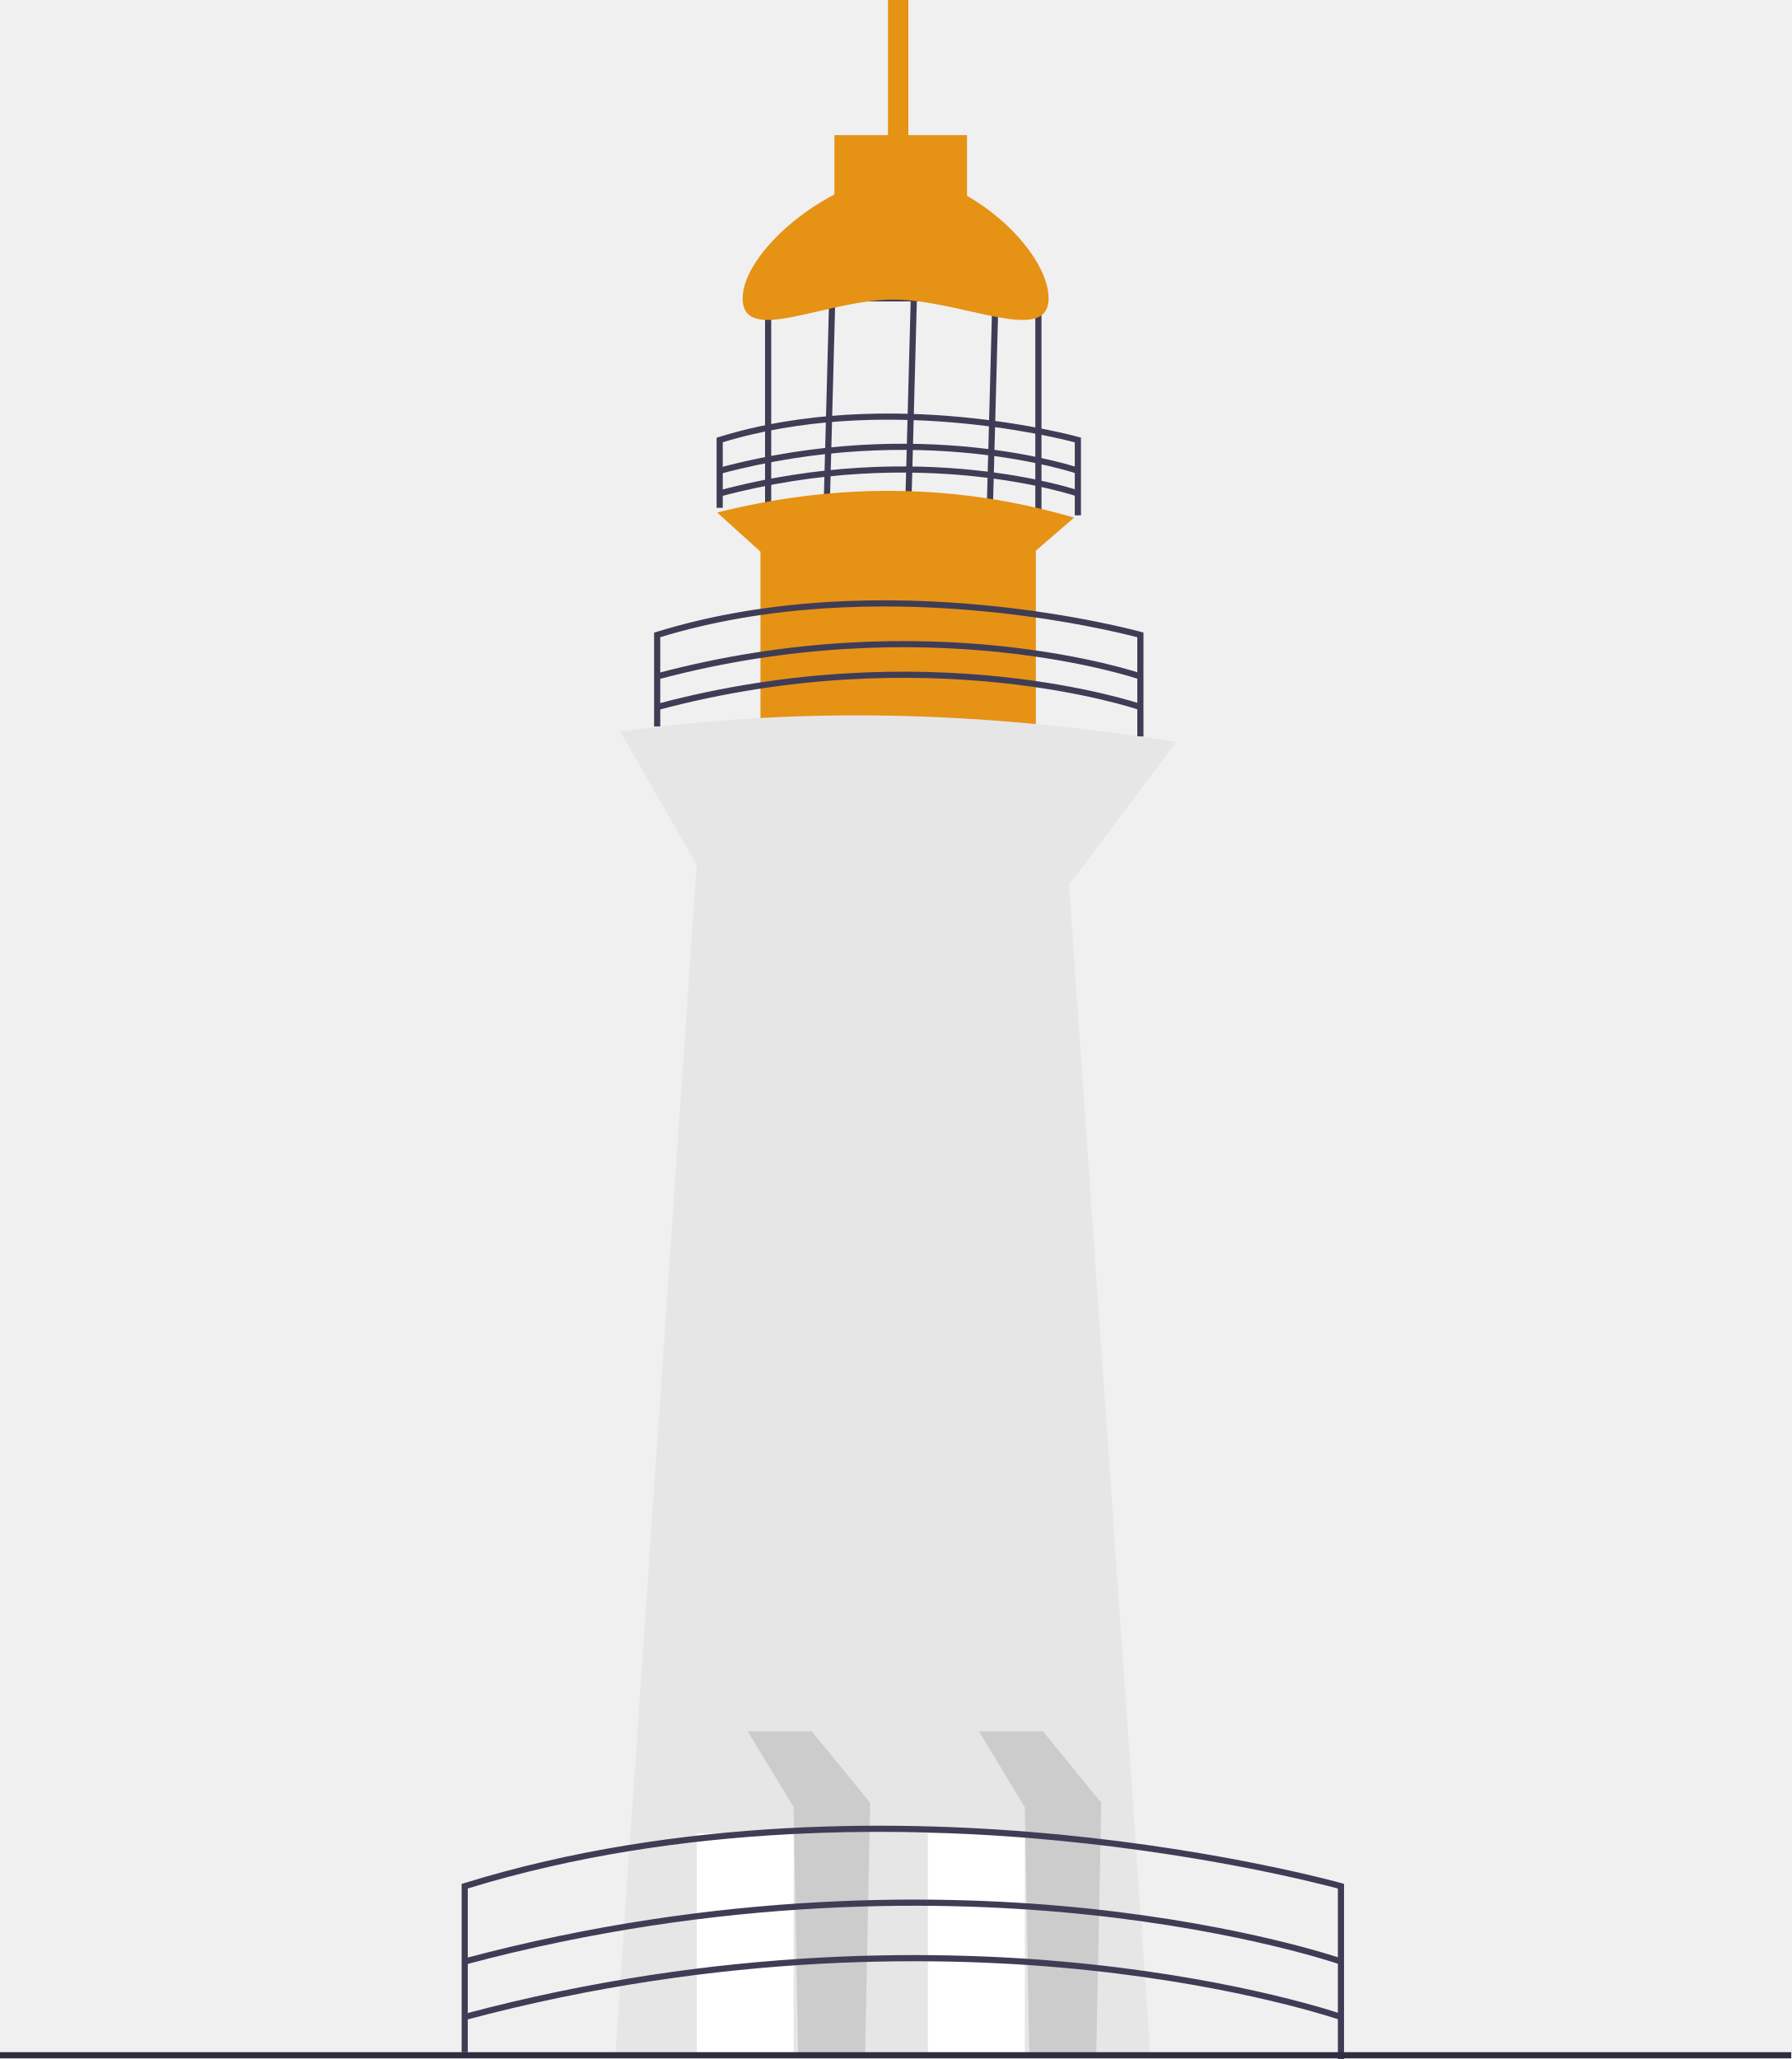
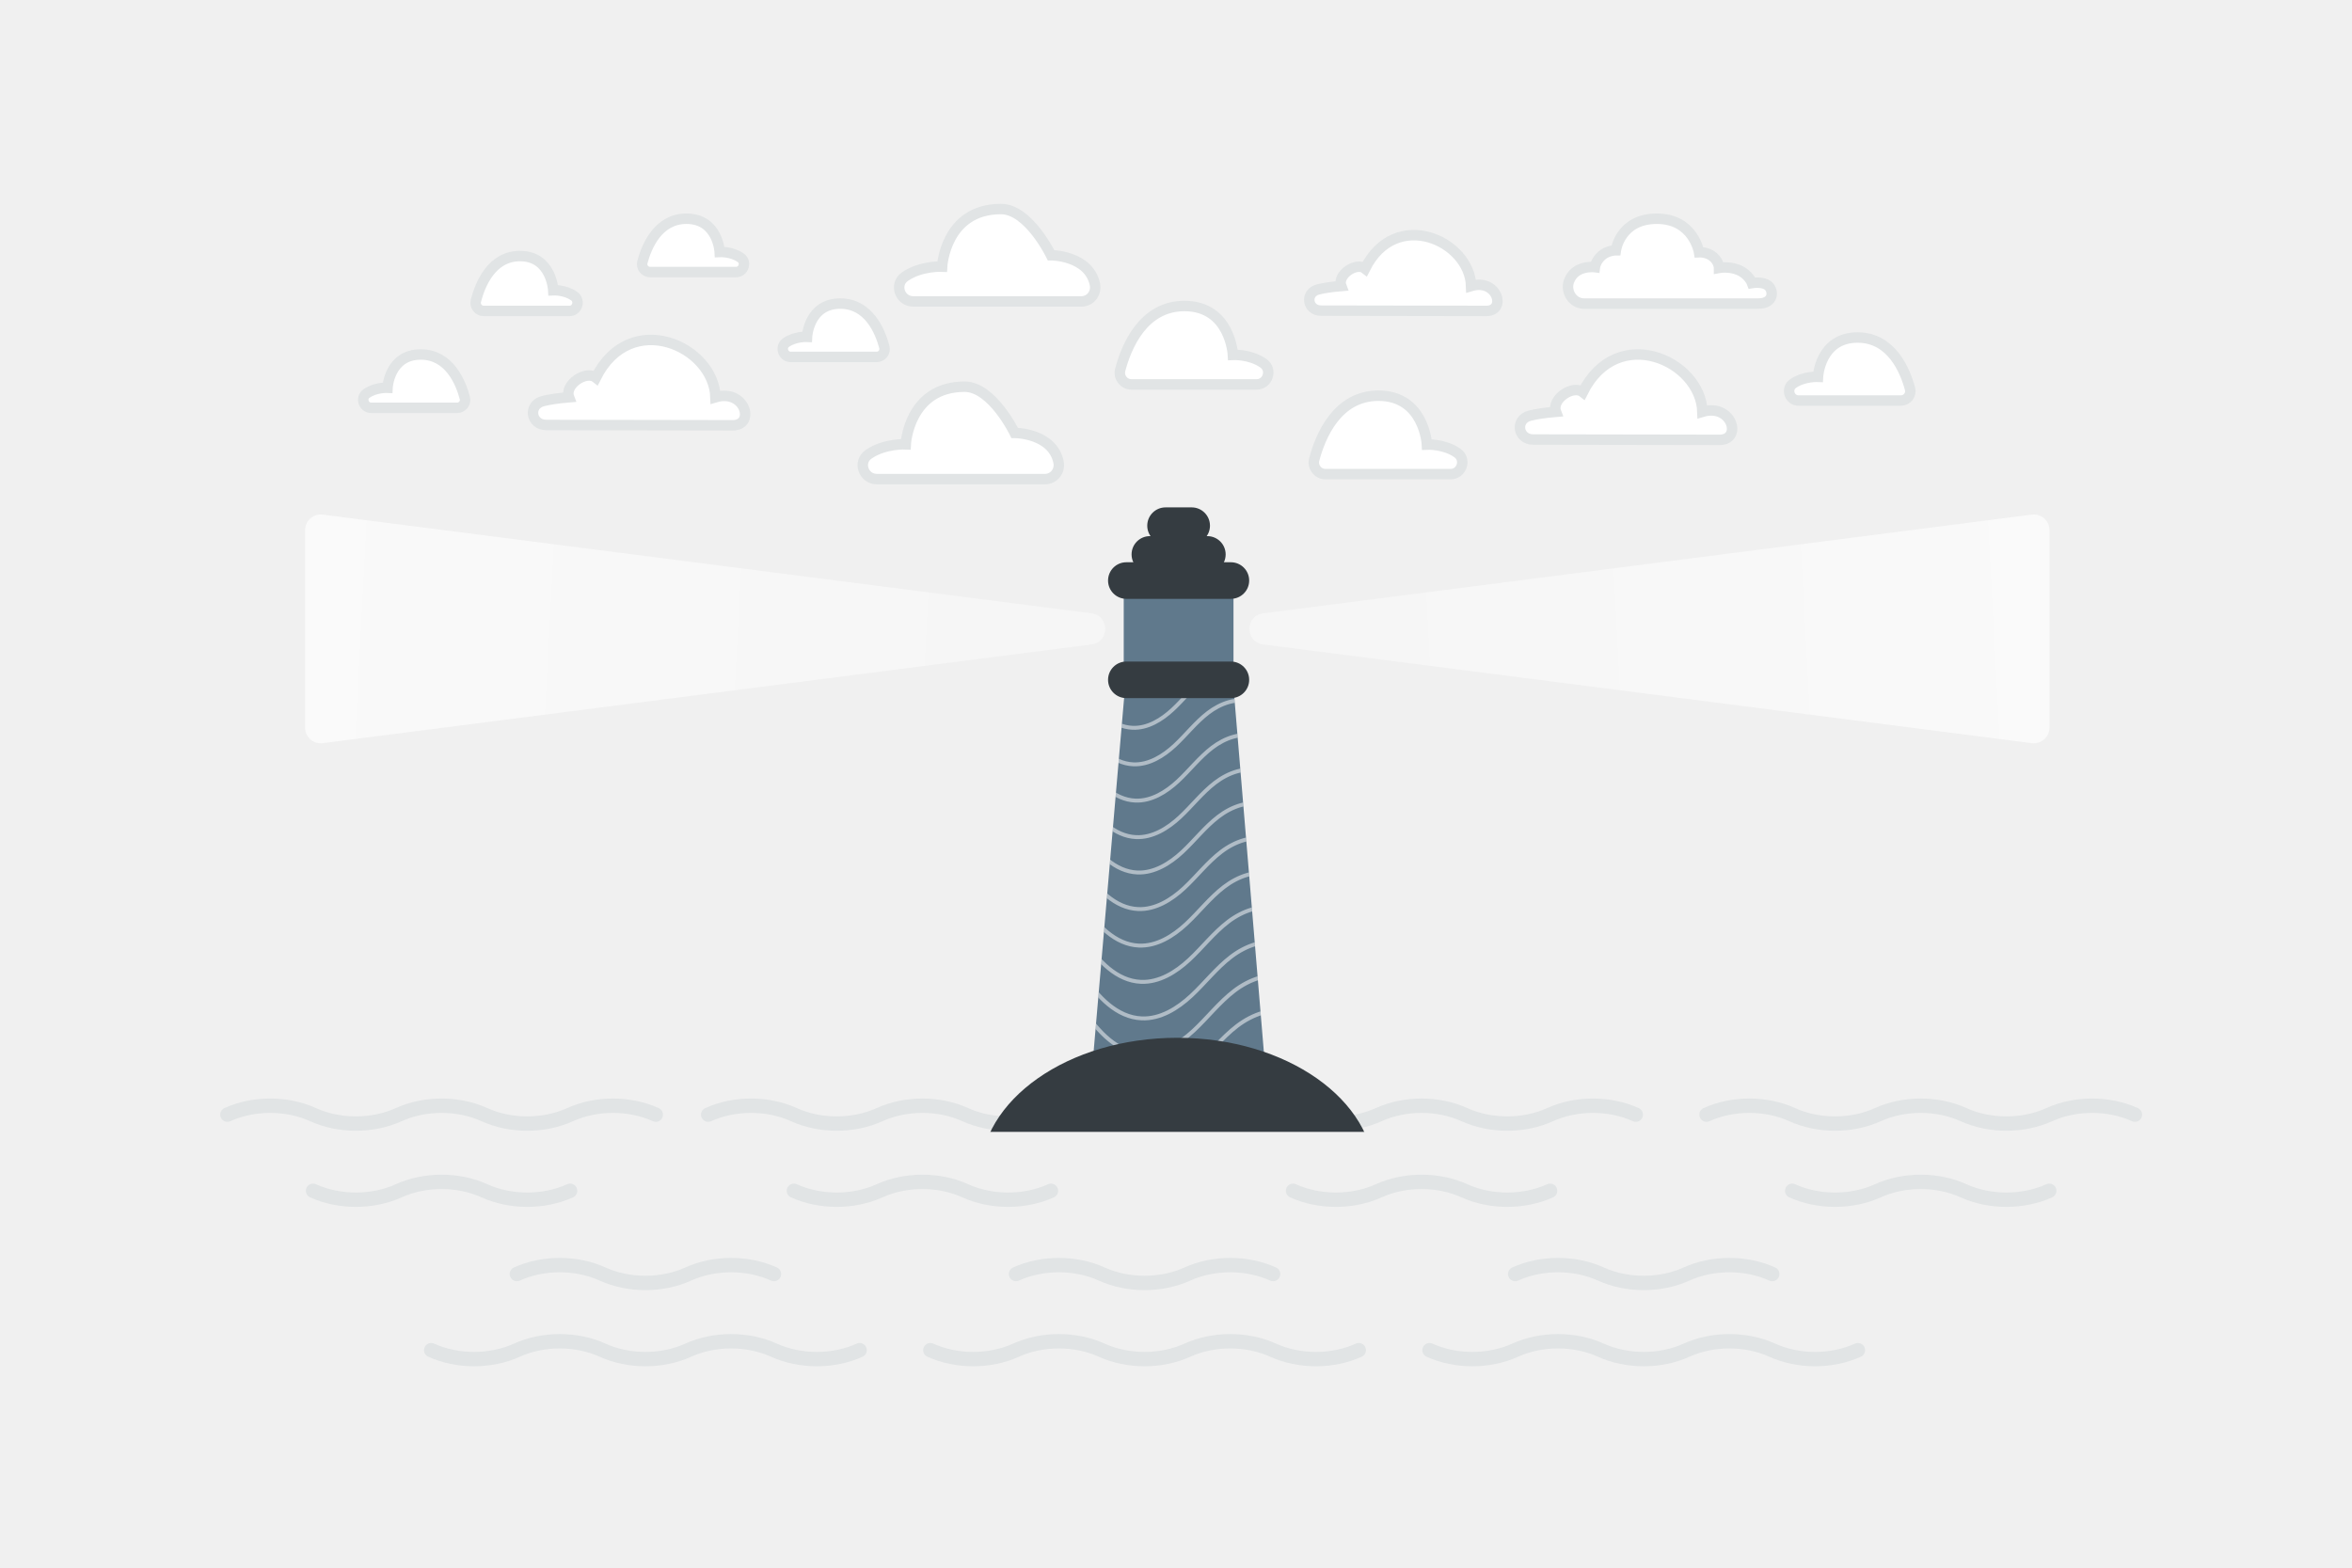
- <svg xmlns="http://www.w3.org/2000/svg" width="581.177" height="668" viewBox="0 0 581.177 668">
-   <path d="M248.226,95.789h89.689v73.144h-89.689V95.789Zm87.689,2h-85.689v69.144h85.689V97.789Z" fill="#3f3d56" />
-   <rect x="286.818" y="130.99" width="70.426" height="2" transform="translate(181.51 450.3906) rotate(-88.47361)" fill="#3f3d56" />
-   <rect x="260.346" y="130.99" width="70.426" height="2" transform="translate(155.743 423.9278) rotate(-88.47361)" fill="#3f3d56" />
-   <rect x="233.873" y="130.99" width="70.426" height="2" transform="translate(129.976 397.4651) rotate(-88.47361)" fill="#3f3d56" />
-   <path d="M348.721,167.19h2v-25.205l-.728-.206c-.61-.173-61.653-17.054-116.781,.007l-.705,.218v22.759h2v-21.283c51.125-15.539,107.204-1.807,114.213,.028v23.682Z" fill="#3f3d56" />
-   <path d="M233.766,153.698c64.822-17.314,115.124-.197,115.625-.022l.66-1.888c-.506-.177-51.354-17.502-116.801-.022l.516,1.933Z" fill="#3f3d56" />
-   <path d="M233.766,161.056c64.822-17.315,115.124-.197,115.625-.022l.66-1.888c-.506-.177-51.354-17.502-116.801-.022l.516,1.933Z" fill="#3f3d56" />
-   <path d="M246.744,244.868h89.344v-66.207l12.409-10.728c-38.147-11.127-76.762-11.432-115.816-1.655l14.063,12.695v65.894Z" fill="#e69215" />
-   <path d="M369.005,238.97h2v-33.74l-.728-.206c-.822-.232-83.075-22.977-157.349,.007l-.705,.218v30.446h2v-28.97c69.794-21.312,146.504-2.161,154.781,.027v32.218Z" fill="#3f3d56" />
-   <path d="M213.482,220.43c87.564-23.39,155.517-.259,156.193-.022l.66-1.888c-.682-.239-69.179-23.578-157.369-.022l.516,1.933Z" fill="#3f3d56" />
-   <path d="M213.482,230.357c87.567-23.39,155.516-.259,156.193-.022l.66-1.888c-.682-.238-69.179-23.578-157.37-.022l.517,1.933Z" fill="#3f3d56" />
-   <path d="M240.953,96.789c0,15.534,27.01,.404,48.94,.404s50.331,15.13,50.331-.404-26.051-39.708-47.981-39.708c-21.93,0-51.29,24.174-51.29,39.708Z" fill="#e69215" />
-   <rect x="270.734" y="43.845" width="43.017" height="23.163" transform="translate(584.4863 110.8524) rotate(-180)" fill="#e69215" />
-   <rect x="288.107" y="0" width="6.618" height="47.981" transform="translate(582.8318 47.9809) rotate(-180)" fill="#e69215" />
-   <path d="M199.59,667.596h173.724l-26.472-380.538,34.745-46.326c-59.188-9.469-119.141-12.022-180.342-3.309l24.818,43.017-26.472,387.156Z" fill="#e6e6e6" />
-   <g>
-     <rect x="226.063" y="594.798" width="31.436" height="72.799" transform="translate(483.5609 1262.394) rotate(-180)" fill="#fff" />
-     <polyline points="280.662 667.596 282.316 584.871 263.406 561.707 242.608 561.707 257.498 586.29 258.979 666.782" fill="#ccc" />
+ <svg xmlns="http://www.w3.org/2000/svg" width="900" height="600" viewBox="0 0 900 600" fill="none">
+   <path fill="transparent" d="M0 0h900v600H0z" />
+   <path d="M87 426.607c10.018-4.554 22.769-4.554 32.787 0 10.019 4.553 22.769 4.553 32.788 0 10.018-4.554 22.769-4.554 32.787 0 10.019 4.553 22.769 4.553 32.788 0 10.018-4.554 22.769-4.554 32.787 0m-131.15 29.144c10.019 4.553 22.769 4.553 32.788 0 10.018-4.554 22.769-4.554 32.787 0 10.018 4.553 22.769 4.553 32.787 0M271 426.607c10.018-4.554 22.769-4.554 32.787 0 10.019 4.553 22.769 4.553 32.788 0 10.018-4.554 22.769-4.554 32.787 0 10.019 4.553 22.769 4.553 32.788 0 10.018-4.554 22.769-4.554 32.787 0m-131.15 29.144c10.019 4.553 22.769 4.553 32.788 0 10.018-4.554 22.769-4.554 32.787 0 10.018 4.553 22.769 4.553 32.787 0M462 426.607c10.018-4.554 22.769-4.554 32.787 0 10.019 4.553 22.769 4.553 32.788 0 10.018-4.554 22.769-4.554 32.787 0 10.019 4.553 22.769 4.553 32.788 0 10.018-4.554 22.769-4.554 32.787 0m-131.15 29.144c10.019 4.553 22.769 4.553 32.788 0 10.018-4.554 22.769-4.554 32.787 0 10.018 4.553 22.769 4.553 32.788 0M653 426.607c10.018-4.554 22.769-4.554 32.787 0 10.019 4.553 22.769 4.553 32.788 0 10.018-4.554 22.769-4.554 32.787 0 10.019 4.553 22.769 4.553 32.788 0 10.018-4.554 22.769-4.554 32.787 0m-131.15 29.144c10.019 4.553 22.769 4.553 32.788 0 10.018-4.554 22.769-4.554 32.787 0 10.018 4.553 22.769 4.553 32.788 0m-73.213 60.999c-10.018 4.554-22.769 4.554-32.787 0-10.019-4.553-22.769-4.553-32.788 0-10.018 4.554-22.769 4.554-32.787 0-10.019-4.553-22.769-4.553-32.788 0-10.018 4.554-22.769 4.554-32.787 0m131.15-29.144c-10.018-4.553-22.769-4.553-32.788 0-10.018 4.554-22.769 4.554-32.787 0-10.018-4.553-22.769-4.553-32.787 0m-59.851 29.144c-10.018 4.554-22.769 4.554-32.787 0-10.019-4.553-22.769-4.553-32.788 0-10.018 4.554-22.769 4.554-32.787 0-10.019-4.553-22.769-4.553-32.788 0-10.018 4.554-22.769 4.554-32.787 0m131.15-29.144c-10.018-4.553-22.769-4.553-32.788 0-10.018 4.554-22.769 4.554-32.787 0-10.018-4.553-22.769-4.553-32.787 0m-59.851 29.144c-10.018 4.554-22.769 4.554-32.787 0-10.019-4.553-22.769-4.553-32.788 0-10.018 4.554-22.769 4.554-32.787 0-10.019-4.553-22.769-4.553-32.788 0-10.018 4.554-22.769 4.554-32.787 0m131.15-29.144c-10.018-4.553-22.769-4.553-32.787 0-10.019 4.554-22.77 4.554-32.788 0-10.018-4.553-22.769-4.553-32.787 0" stroke="#E1E4E5" stroke-width="5.5" stroke-linecap="round" stroke-linejoin="round" />
+   <path d="M483.334 246.642c-6.981-.896-6.981-11.005 0-11.902l294.152-37.78c3.587-.461 6.764 2.334 6.764 5.951v75.561c0 3.617-3.177 6.411-6.764 5.951l-294.152-37.781z" fill="url(#a)" />
+   <path d="M417.666 246.642c6.981-.896 6.981-11.005 0-11.902l-294.152-37.78c-3.587-.461-6.764 2.334-6.764 5.951v75.561c0 3.617 3.177 6.411 6.764 5.951l294.152-37.781z" fill="url(#b)" />
+   <path d="M430.397 264.191h41.702l13.901 167h-70l14.397-167z" fill="#60798C" />
+   <mask id="c" mask-type="alpha" maskUnits="userSpaceOnUse" x="416" y="264" width="70" height="168">
+     <path d="M430.397 264.191h41.702l13.901 167h-70l14.397-167z" fill="#60798C" />
+   </mask>
+   <g opacity=".5" stroke="#fff" stroke-width="1.5" mask="url(#c)">
+     <path d="M397.169 355.732a116.677 116.677 0 0 0 17.389 44.574c5.44 8.318 13.169 16.573 23.093 16.988 7.437.313 14.323-3.953 19.773-9.016 5.451-5.063 10.026-11.077 15.935-15.596 5.908-4.519 13.78-7.433 20.829-5.03 6.67 2.274 10.944 8.588 15.209 14.201 4.266 5.613 9.88 11.318 16.924 11.365 9.975.066 16.591-10.999 26.293-13.305 9.202-2.188 19.04 3.995 28.086 1.236 7.562-2.306 11.927-9.99 15.506-17.037a2436.275 2436.275 0 0 0 11.084-22.099" />
+     <path d="M397.848 343.161a113.812 113.812 0 0 0 16.957 43.557c5.311 8.125 12.861 16.187 22.565 16.583 7.272.298 14.011-3.88 19.346-8.836 5.335-4.955 9.816-10.839 15.6-15.264 5.783-4.424 13.484-7.281 20.374-4.939 6.521 2.216 10.693 8.383 14.858 13.866 4.165 5.483 9.65 11.055 16.538 11.093 9.756.054 16.237-10.77 25.727-13.036 9.001-2.148 18.615 3.886 27.465 1.179 7.396-2.262 11.673-9.778 15.182-16.672a2396.617 2396.617 0 0 0 10.862-21.615" />
+     <path d="M398.184 330.886a111.456 111.456 0 0 0 16.612 42.638c5.2 7.956 12.592 15.849 22.089 16.241 7.118.293 13.711-3.794 18.931-8.642 5.22-4.849 9.603-10.606 15.261-14.935 5.659-4.328 13.194-7.121 19.939-4.827 6.382 2.171 10.468 8.21 14.546 13.578 4.078 5.368 9.448 10.823 16.19 10.863 9.547.056 15.886-10.536 25.174-12.75 8.809-2.099 18.219 3.81 26.879 1.164 7.238-2.211 11.421-9.567 14.853-16.314a2386.245 2386.245 0 0 0 10.623-21.152" />
+     <path d="M398.83 318.343a108.775 108.775 0 0 0 16.212 41.594c5.074 7.762 12.286 15.462 21.548 15.846 6.943.288 13.373-3.697 18.462-8.425 5.09-4.728 9.364-10.343 14.882-14.563 5.518-4.221 12.867-6.944 19.445-4.704 6.227 2.119 10.213 8.009 14.192 13.247 3.979 5.237 9.217 10.559 15.792 10.6 9.312.057 15.493-10.274 24.551-12.431 8.591-2.046 17.769 3.721 26.216 1.142 7.06-2.156 11.138-9.33 14.483-15.909a2322.537 2322.537 0 0 0 10.356-20.63" />
+     <path d="M398.869 305.724a106.45 106.45 0 0 0 15.867 40.677c4.963 7.591 12.017 15.123 21.073 15.502 6.787.284 13.072-3.61 18.046-8.231 4.975-4.621 9.151-10.109 14.544-14.234 5.393-4.124 12.578-6.784 19.01-4.592 6.087 2.075 9.987 7.836 13.879 12.959 3.892 5.122 9.016 10.328 15.444 10.371 9.104.059 15.143-10.04 23.998-12.146 8.398-1.997 17.375 3.645 25.632 1.127 6.9-2.105 10.885-9.118 14.153-15.55a2272.262 2272.262 0 0 0 10.117-20.168" />
+     <path d="M399.516 293.181a103.773 103.773 0 0 0 15.466 39.632c4.838 7.397 11.71 14.736 20.532 15.108 6.613.279 12.733-3.513 17.578-8.013 4.845-4.501 8.911-9.847 14.164-13.864 5.252-4.017 12.25-6.606 18.517-4.468 5.93 2.022 9.731 7.637 13.524 12.628 3.793 4.991 8.784 10.064 15.047 10.107 8.868.06 14.748-9.776 23.374-11.825 8.18-1.944 16.926 3.555 24.969 1.103 6.722-2.048 10.601-8.879 13.783-15.145 3.316-6.532 6.599-13.08 9.85-19.645" />
+     <path d="M400.195 280.609a100.906 100.906 0 0 0 15.034 38.616c4.709 7.204 11.402 14.35 20.005 14.702 6.447.264 12.421-3.44 17.151-7.833 4.729-4.393 8.701-9.608 13.828-13.53 5.127-3.922 11.954-6.455 18.062-4.379 5.781 1.965 9.48 7.433 13.173 12.294 3.693 4.861 8.555 9.801 14.662 9.835 8.648.048 14.393-9.548 22.807-11.556 7.98-1.904 16.501 3.446 24.347 1.047 6.558-2.006 10.349-8.669 13.459-14.78a2129.268 2129.268 0 0 0 9.629-19.163" />
+     <path d="M400.53 268.334a98.593 98.593 0 0 0 14.689 37.698c4.599 7.034 11.134 14.012 19.53 14.359 6.292.26 12.121-3.352 16.735-7.639 4.614-4.285 8.488-9.375 13.491-13.201 5.002-3.826 11.663-6.295 17.626-4.266 5.642 1.92 9.255 7.258 12.861 12.005 3.606 4.746 8.353 9.569 14.313 9.605 8.44.051 14.044-9.313 22.254-11.269 7.787-1.857 16.107 3.369 23.762 1.031 6.399-1.955 10.097-8.458 13.13-14.422 3.161-6.217 6.291-12.45 9.39-18.7" />
+     <path d="M401.177 255.791a95.869 95.869 0 0 0 14.289 36.653c4.471 6.84 10.827 13.626 18.989 13.965 6.117.255 11.781-3.256 16.265-7.421 4.485-4.166 8.25-9.112 13.111-12.831 4.862-3.718 11.337-6.117 17.134-4.143 5.486 1.868 8.999 7.059 12.505 11.674 3.507 4.616 8.123 9.306 13.917 9.342 8.205.052 13.649-9.05 21.63-10.95 7.569-1.801 15.658 3.28 23.1 1.009 6.22-1.898 9.812-8.219 12.759-14.017a2041.539 2041.539 0 0 0 9.123-18.176" />
+     <path d="M401.216 243.173a93.538 93.538 0 0 0 13.943 35.735c4.362 6.669 10.559 13.287 18.514 13.622 5.962.25 11.481-3.169 15.851-7.228 4.369-4.058 8.036-8.879 12.772-12.501 4.737-3.623 11.047-5.958 16.698-4.031 5.347 1.824 8.773 6.886 12.193 11.385 3.42 4.501 7.921 9.076 13.568 9.113 7.997.054 13.3-8.816 21.077-10.664 7.377-1.753 15.263 3.204 22.516.994 6.061-1.848 9.56-8.008 12.429-13.658 2.991-5.89 5.952-11.795 8.884-17.715" />
+     <path d="M401.862 230.63a90.855 90.855 0 0 0 13.544 34.69c4.235 6.475 10.251 12.901 17.972 13.228 5.787.245 11.143-3.073 15.382-7.011 4.239-3.938 7.797-8.616 12.393-12.13 4.596-3.515 10.72-5.78 16.205-3.908 5.191 1.772 8.517 6.686 11.838 11.056 3.32 4.369 7.69 8.81 13.171 8.849 7.762.054 12.906-8.553 20.454-10.345 7.159-1.7 14.814 3.115 21.852.971 5.883-1.792 9.277-7.77 12.06-13.253a1900.93 1900.93 0 0 0 8.616-17.192" />
+     <path d="M402.541 218.058a88.004 88.004 0 0 0 13.112 33.674c4.107 6.282 9.944 12.514 17.445 12.822 5.622.23 10.831-2.999 14.955-6.829 4.124-3.831 7.587-8.379 12.058-11.799 4.47-3.419 10.423-5.627 15.75-3.817 5.041 1.713 8.266 6.482 11.487 10.721 3.22 4.239 7.46 8.546 12.785 8.576 7.541.043 12.551-8.324 19.887-10.075 6.958-1.66 14.39 3.006 21.231.914 5.718-1.748 9.023-7.559 11.735-12.888a1875.034 1875.034 0 0 0 8.396-16.709" />
+     <path d="M402.877 205.783a85.667 85.667 0 0 0 12.766 32.756c3.996 6.113 9.675 12.176 16.97 12.479 5.467.226 10.531-2.912 14.539-6.635 4.009-3.724 7.375-8.145 11.72-11.47 4.346-3.323 10.133-5.468 15.314-3.705 4.903 1.669 8.042 6.308 11.176 10.432 3.133 4.125 7.258 8.316 12.436 8.348 7.334.044 12.201-8.09 19.334-9.789 6.766-1.612 13.995 2.929 20.646.898 5.56-1.698 8.771-7.347 11.406-12.529a1784.812 1784.812 0 0 0 8.156-16.246" />
+     <path d="M403.523 193.24a82.981 82.981 0 0 0 12.366 31.711c3.87 5.918 9.369 11.79 16.429 12.085 5.293.221 10.192-2.815 14.071-6.419 3.878-3.602 7.135-7.881 11.34-11.098 4.205-3.216 9.806-5.29 14.821-3.581 4.746 1.617 7.786 6.108 10.82 10.102 3.034 3.993 7.028 8.051 12.04 8.083 7.098.046 11.806-7.827 18.71-9.47 6.548-1.558 13.546 2.841 19.984.876 5.38-1.641 8.487-7.109 11.035-12.124a1734.38 1734.38 0 0 0 7.889-15.724" />
  </g>
-   <g>
-     <rect x="301.063" y="594.798" width="31.436" height="72.799" transform="translate(633.5609 1262.394) rotate(-180)" fill="#fff" />
-     <polyline points="355.662 667.596 357.316 584.871 338.406 561.707 317.608 561.707 332.498 586.29 333.979 666.782" fill="#ccc" />
+   <path fill="#60798C" d="M430 222.191h42v34h-42z" />
+   <rect x="424" y="253.191" width="54" height="14" rx="7" fill="#353C41" />
+   <rect x="424" y="215.191" width="54" height="14" rx="7" fill="#353C41" />
+   <rect x="433" y="205.191" width="36" height="14" rx="7" fill="#353C41" />
+   <rect x="439" y="194.191" width="24" height="14" rx="7" fill="#353C41" />
+   <mask id="d" mask-type="alpha" maskUnits="userSpaceOnUse" x="370" y="364" width="161" height="70">
+     <path fill="#353C41" d="M370 364.191h161v69H370z" />
+   </mask>
+   <g mask="url(#d)">
+     <ellipse cx="450.5" cy="450.191" rx="75.5" ry="53" fill="#353C41" />
  </g>
-   <path d="M434.085,668h2v-56.821l-.728-.206c-.372-.105-37.849-10.585-91.428-15.784-49.46-4.8-123.17-5.956-193.443,15.791l-.705,.218v54.611h2v-53.135c69.744-21.424,142.841-20.26,191.955-15.494,49.305,4.784,84.887,14.043,90.349,15.519v55.302Z" fill="#3f3d56" />
-   <path d="M151.04,637.341c83.11-22.2,155.82-21.024,202.181-16.129,50.243,5.305,81.227,16,81.534,16.107l.66-1.888c-.309-.108-31.46-10.867-81.914-16.201-46.544-4.92-119.541-6.108-202.978,16.178l.516,1.933Z" fill="#3f3d56" />
-   <path d="M151.04,655.342c83.11-22.199,155.82-21.024,202.181-16.129,50.243,5.305,81.227,16,81.534,16.107l.66-1.888c-.309-.108-31.46-10.867-81.914-16.201-46.543-4.921-119.541-6.108-202.978,16.178l.516,1.933Z" fill="#3f3d56" />
-   <rect x="0" y="665.782" width="581.177" height="2" fill="#2f2e41" />
+   <path fill-rule="evenodd" clip-rule="evenodd" d="M657.975 168.347c8.9 0 4.736-14.113-6.539-10.742-.624-19.596-32.565-33.934-45.773-7.504-3.734-2.954-12.119 2.627-10.262 7.504-4.148.353-7.411.833-9.95 1.469-5.862 1.467-4.702 9.206 1.341 9.152l71.183.121zm-377.655-5.568c8.9 0 4.736-14.113-6.539-10.742-.625-19.595-32.565-33.933-45.773-7.503-3.734-2.955-12.119 2.626-10.262 7.503-4.148.354-7.411.834-9.95 1.469-5.862 1.468-4.702 9.207 1.341 9.153l71.183.12zM568.729 119c7.894 0 4.201-12.526-5.799-9.534-.554-17.393-28.882-30.12-40.596-6.66-3.311-2.623-10.748 2.331-9.101 6.66-3.679.313-6.573.739-8.825 1.303-5.199 1.303-4.17 8.172 1.189 8.124l63.132.107zm-61.553 62.457h47.9c4.282 0 6.127-5.587 2.623-8.065l-.148-.105c-4.99-3.455-11.539-3.142-11.539-3.142s-.934-18.697-18.553-18.697c-15.93 0-22.282 15.754-24.573 24.433-.745 2.82 1.394 5.576 4.29 5.576zm220.198-28.153h-39.123c-3.498 0-5.005-4.492-2.142-6.484.039-.028.08-.057.121-.084 4.075-2.778 9.424-2.526 9.424-2.526s.763-15.031 15.154-15.031c13.011 0 18.199 12.665 20.07 19.642.608 2.267-1.139 4.483-3.504 4.483zm-294.43-6.179h47.9c4.282 0 6.127-5.587 2.623-8.065l-.148-.105c-4.99-3.456-11.539-3.142-11.539-3.142s-.934-18.697-18.553-18.697c-15.93 0-22.282 15.754-24.573 24.433-.745 2.82 1.394 5.576 4.29 5.576zm-258.018 8.963h-32.863c-2.938 0-4.204-3.801-1.8-5.487l.102-.071c3.423-2.351 7.916-2.137 7.916-2.137s.641-12.719 12.729-12.719c10.929 0 15.288 10.716 16.86 16.621.51 1.918-.957 3.793-2.944 3.793zm73.828-51.963h32.863c2.939 0 4.205-3.8 1.8-5.486a3.158 3.158 0 0 0-.102-.072c-3.423-2.35-7.916-2.136-7.916-2.136s-.641-12.72-12.729-12.72c-10.929 0-15.287 10.717-16.859 16.621-.511 1.918.957 3.793 2.943 3.793zm86.699 32.477h-32.864c-2.938 0-4.204-3.801-1.799-5.487l.101-.071c3.424-2.351 7.917-2.137 7.917-2.137s.641-12.719 12.729-12.719c10.929 0 15.287 10.716 16.859 16.621.511 1.918-.957 3.793-2.943 3.793zM185.048 119h32.887c2.94 0 4.207-3.91 1.801-5.644a3.79 3.79 0 0 0-.102-.074c-3.426-2.418-7.922-2.198-7.922-2.198S211.07 98 198.974 98c-10.937 0-15.299 11.024-16.872 17.098-.511 1.973.958 3.902 2.946 3.902zm214.781 64.368h-64.258c-5.202 0-7.446-6.585-3.187-9.507l.18-.123c6.063-4.073 14.019-3.703 14.019-3.703S347.72 148 369.127 148c10.583 0 19.136 17.684 19.136 17.684s14.397 0 16.78 11.111c.72 3.366-1.694 6.573-5.214 6.573zm13.919-68H349.49c-5.202 0-7.446-6.585-3.187-9.507l.18-.123c6.062-4.073 14.019-3.703 14.019-3.703S361.638 80 383.045 80c10.583 0 19.137 17.684 19.137 17.684s14.397 0 16.78 11.111c.72 3.366-1.695 6.573-5.214 6.573zm192.401.82h66.569c6.249 0 5.962-5.037 3.921-6.792-2.092-1.799-6.226-1.07-6.226-1.07s-1.23-3.388-5.281-5.037c-3.583-1.459-7.337-.765-7.337-.765s0-2.325-2.294-4.251c-2.294-1.926-5.353-1.739-5.353-1.739s-2.103-12.822-16.155-12.822c-14.052 0-15.677 12.073-15.677 12.073s-3.155 0-5.449 2.06c-2.294 2.058-2.581 4.398-2.581 4.398s-7.673-1.012-9.942 5.468c-1.352 3.862 1.426 8.477 5.805 8.477z" fill="#fff" stroke="#E1E4E5" stroke-width="4" />
+   <defs>
+     <linearGradient id="a" x1="1159.58" y1="238.495" x2="-63.482" y2="302.503" gradientUnits="userSpaceOnUse">
+       <stop stop-color="#fff" />
+       <stop offset="1" stop-color="#EEE" />
+     </linearGradient>
+     <linearGradient id="b" x1="-258.585" y1="238.495" x2="964.482" y2="302.503" gradientUnits="userSpaceOnUse">
+       <stop stop-color="#fff" />
+       <stop offset="1" stop-color="#EEE" />
+     </linearGradient>
+   </defs>
</svg>
